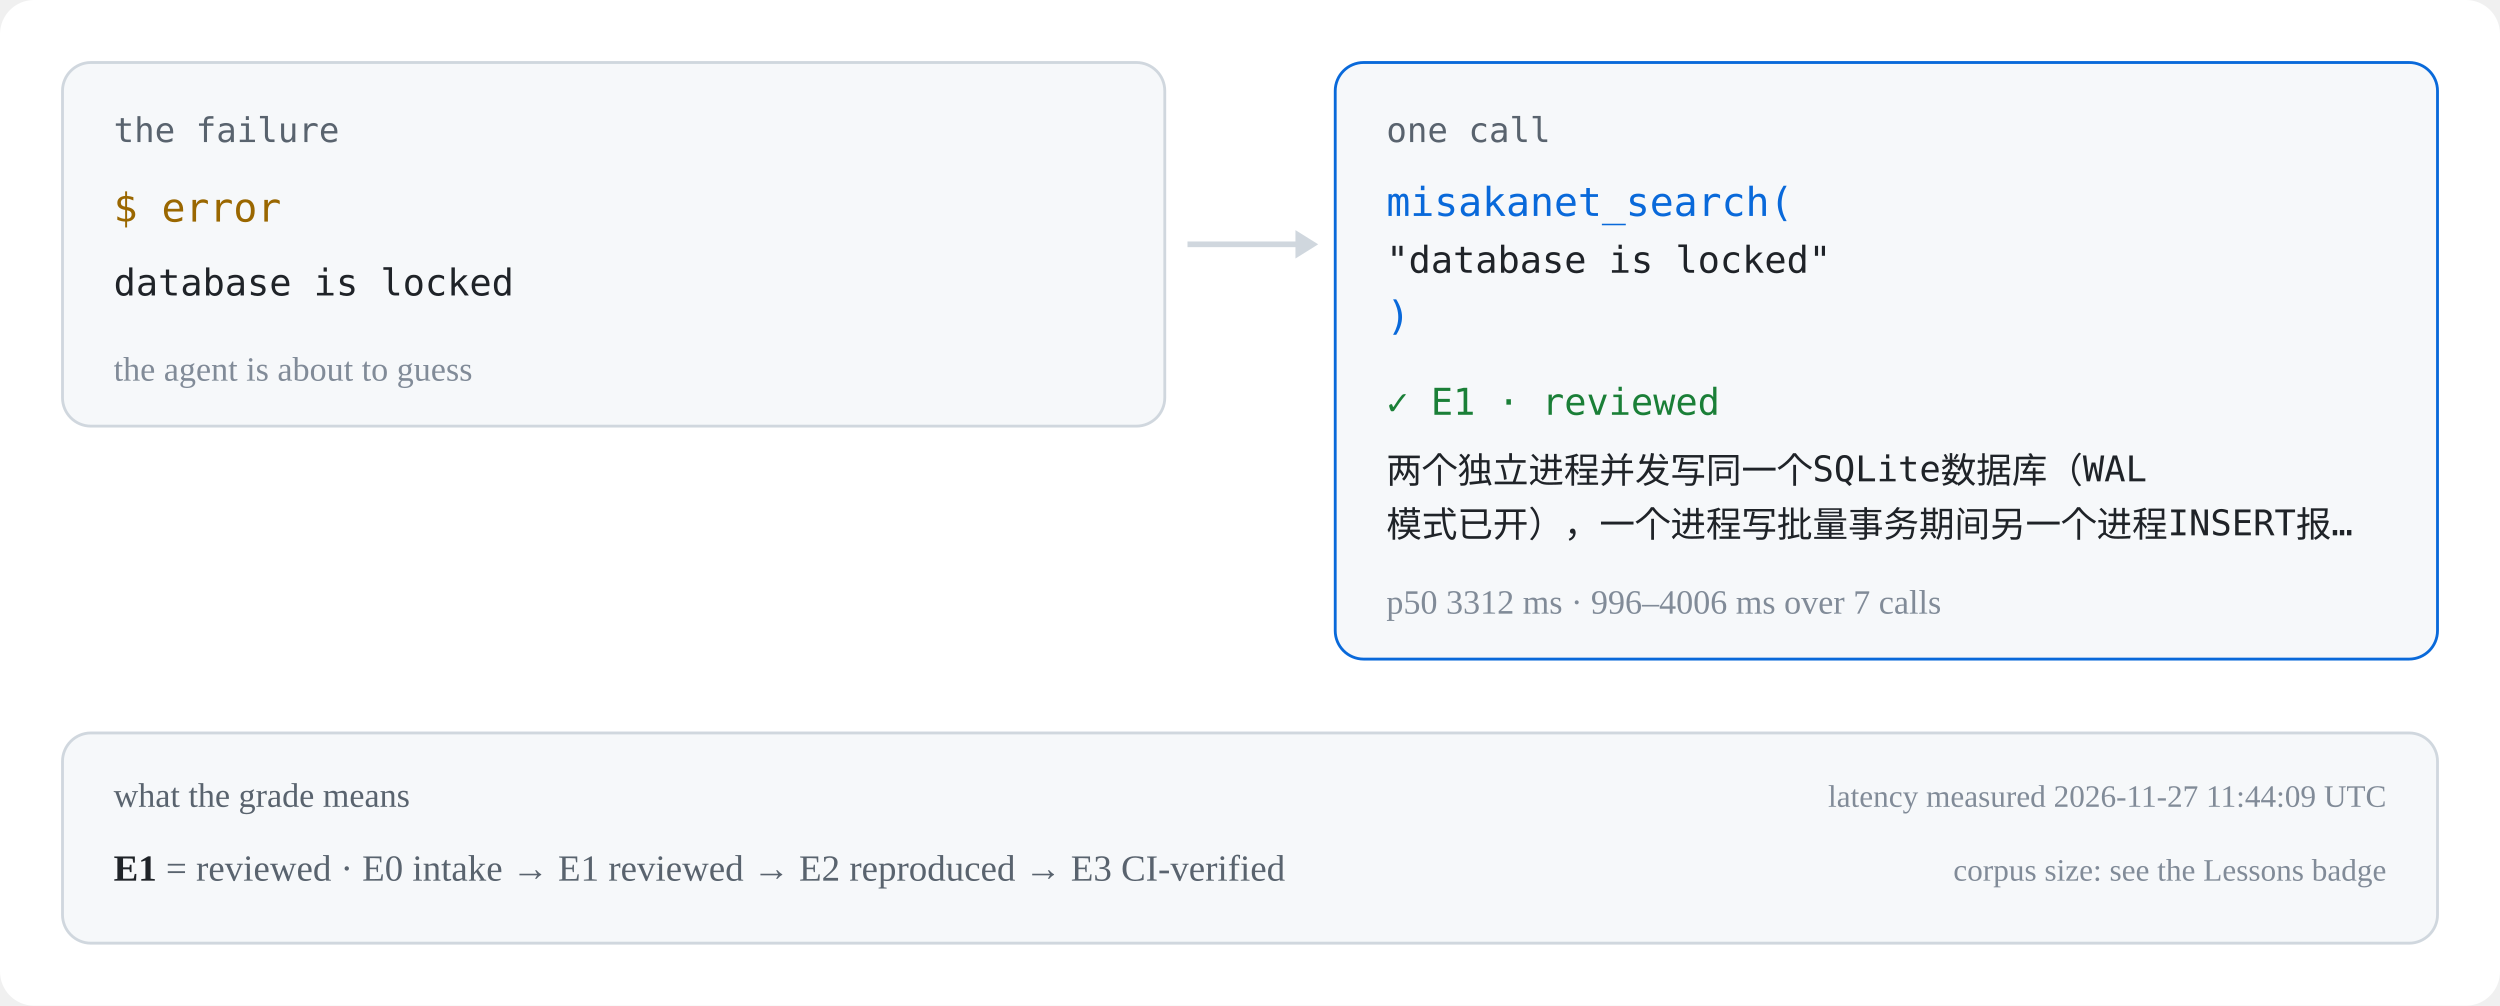
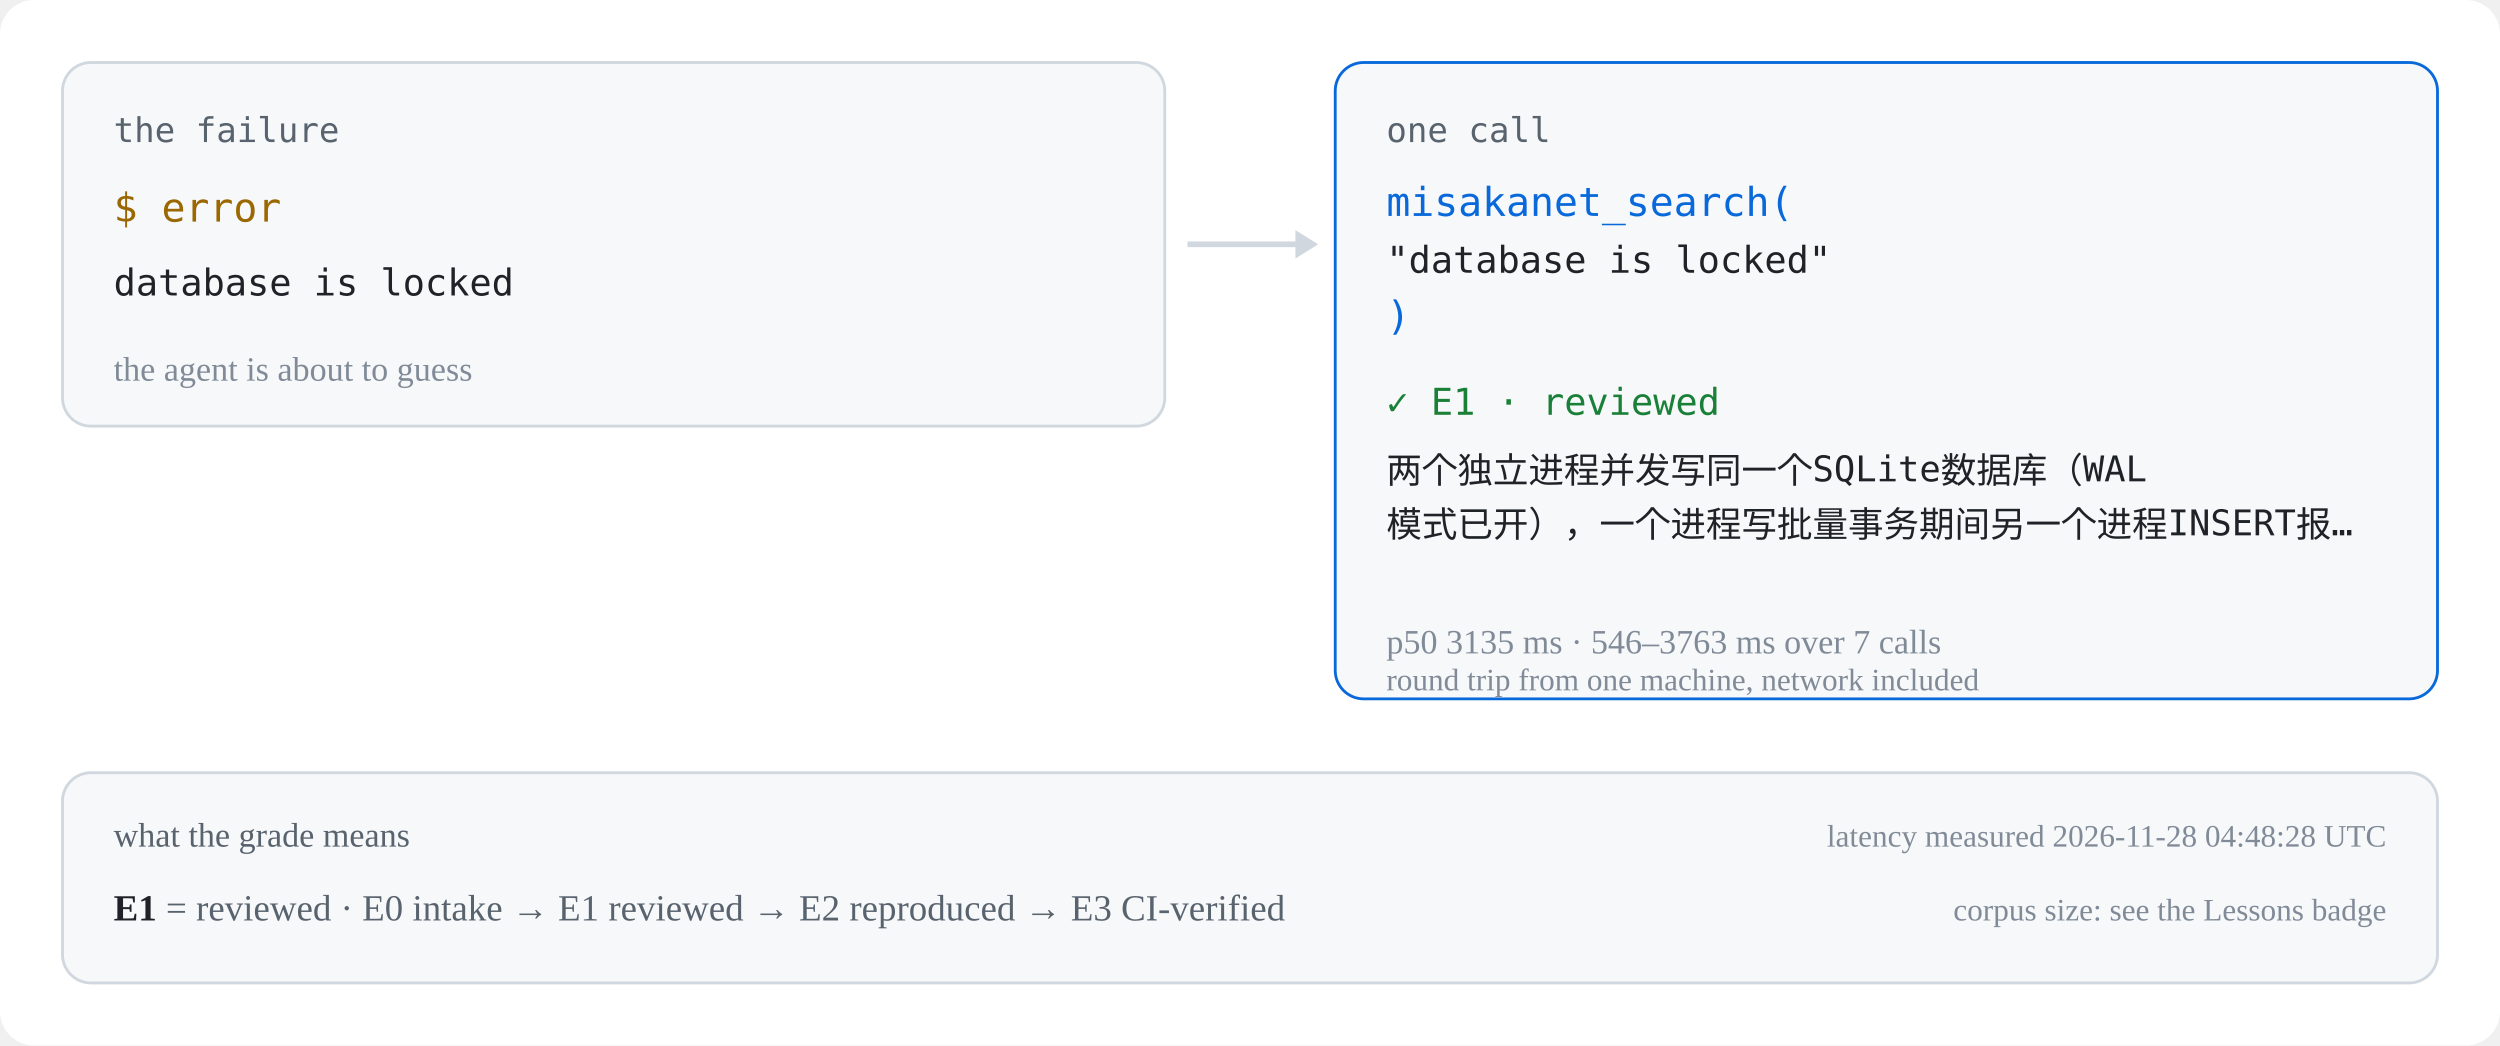
- <svg xmlns="http://www.w3.org/2000/svg" width="880" height="354" viewBox="0 0 880 354" role="img" aria-label="One recorded misakanet_search for 'database is locked' returned an E1 lesson (两个独立进程并发写同一个-sqlite-数据库wal) in a median of 3312 ms, measured 2026-11-27T11:44:09Z. The corpus size is in the Lessons badge, not here.">
-   <rect width="880" height="354" rx="12" fill="#ffffff" />
+ <svg xmlns="http://www.w3.org/2000/svg" width="880" height="368" viewBox="0 0 880 368" role="img" aria-label="One recorded misakanet_search for 'database is locked' returned an E1 lesson (两个独立进程并发写同一个-sqlite-数据库wal) in a median of 3135 ms, measured 2026-11-28T04:48:28Z. The corpus size is in the Lessons badge, not here.">
+   <rect width="880" height="368" rx="12" fill="#ffffff" />
  <rect x="22" y="22" width="388" height="128" rx="10" fill="#f6f8fa" stroke="#d0d7de" />
  <text x="40" y="50" font-family="ui-monospace, SFMono-Regular, Menlo, monospace" font-size="12" fill="#59636e">the failure</text>
  <text x="40" y="78" font-family="ui-monospace, SFMono-Regular, Menlo, monospace" font-size="14" fill="#9a6700">$ error</text>
  <text x="40" y="104" font-family="ui-monospace, SFMono-Regular, Menlo, monospace" font-size="13" fill="#1f2328">database is locked</text>
  <text x="40" y="134" font-size="12" fill="#818b98">the agent is about to guess</text>
  <path d="M418 86 h44" stroke="#d0d7de" stroke-width="2" />
  <path d="M456 81 l8 5 l-8 5" fill="#d0d7de" />
-   <rect x="470" y="22" width="388" height="210" rx="10" fill="#f6f8fa" stroke="#0969da" />
+   <rect x="470" y="22" width="388" height="224" rx="10" fill="#f6f8fa" stroke="#0969da" />
  <text x="488" y="50" font-family="ui-monospace, SFMono-Regular, Menlo, monospace" font-size="12" fill="#59636e">one call</text>
  <text x="488" y="76" font-family="ui-monospace, SFMono-Regular, Menlo, monospace" font-size="14" fill="#0969da">misakanet_search(</text>
  <text x="488" y="96" font-family="ui-monospace, SFMono-Regular, Menlo, monospace" font-size="13" fill="#1f2328">  "database is locked"</text>
  <text x="488" y="116" font-family="ui-monospace, SFMono-Regular, Menlo, monospace" font-size="14" fill="#0969da">)</text>
  <text x="488" y="146" font-family="ui-monospace, SFMono-Regular, Menlo, monospace" font-size="13" fill="#1a7f37">✓ E1 · reviewed</text>
  <text x="488" y="170" font-family="ui-monospace, SFMono-Regular, Menlo, monospace" font-size="12.5" fill="#1f2328">两个独立进程并发写同一个SQLite数据库（WAL</text>
  <text x="488" y="189" font-family="ui-monospace, SFMono-Regular, Menlo, monospace" font-size="12.5" fill="#1f2328">模式已开），一个进程写批量事务期间另一个进程INSERT报…</text>
-   <text x="488" y="216" font-size="12" fill="#818b98">p50 3312 ms · 996–4006 ms over 7 calls</text>
-   <rect x="22" y="258" width="836" height="74" rx="10" fill="#f6f8fa" stroke="#d0d7de" />
-   <text x="40" y="284" font-size="12" fill="#59636e">what the grade means</text>
-   <text x="40" y="310" font-size="13" fill="#59636e">
+   <text x="488" y="230" font-size="12" fill="#818b98">p50 3135 ms · 546–3763 ms over 7 calls</text>
+   <text x="488" y="243" font-size="11" fill="#818b98">round trip from one machine, network included</text>
+   <rect x="22" y="272" width="836" height="74" rx="10" fill="#f6f8fa" stroke="#d0d7de" />
+   <text x="40" y="298" font-size="12" fill="#59636e">what the grade means</text>
+   <text x="40" y="324" font-size="13" fill="#59636e">
    <tspan fill="#1f2328" font-weight="600">E1</tspan> = reviewed · E0 intake → E1 reviewed → E2 reproduced → E3 CI-verified</text>
-   <text x="840" y="284" font-size="11" fill="#818b98" text-anchor="end">latency measured 2026-11-27 11:44:09 UTC</text>
-   <text x="840" y="310" font-size="11" fill="#818b98" text-anchor="end">corpus size: see the Lessons badge</text>
+   <text x="840" y="298" font-size="11" fill="#818b98" text-anchor="end">latency measured 2026-11-28 04:48:28 UTC</text>
+   <text x="840" y="324" font-size="11" fill="#818b98" text-anchor="end">corpus size: see the Lessons badge</text>
</svg>
